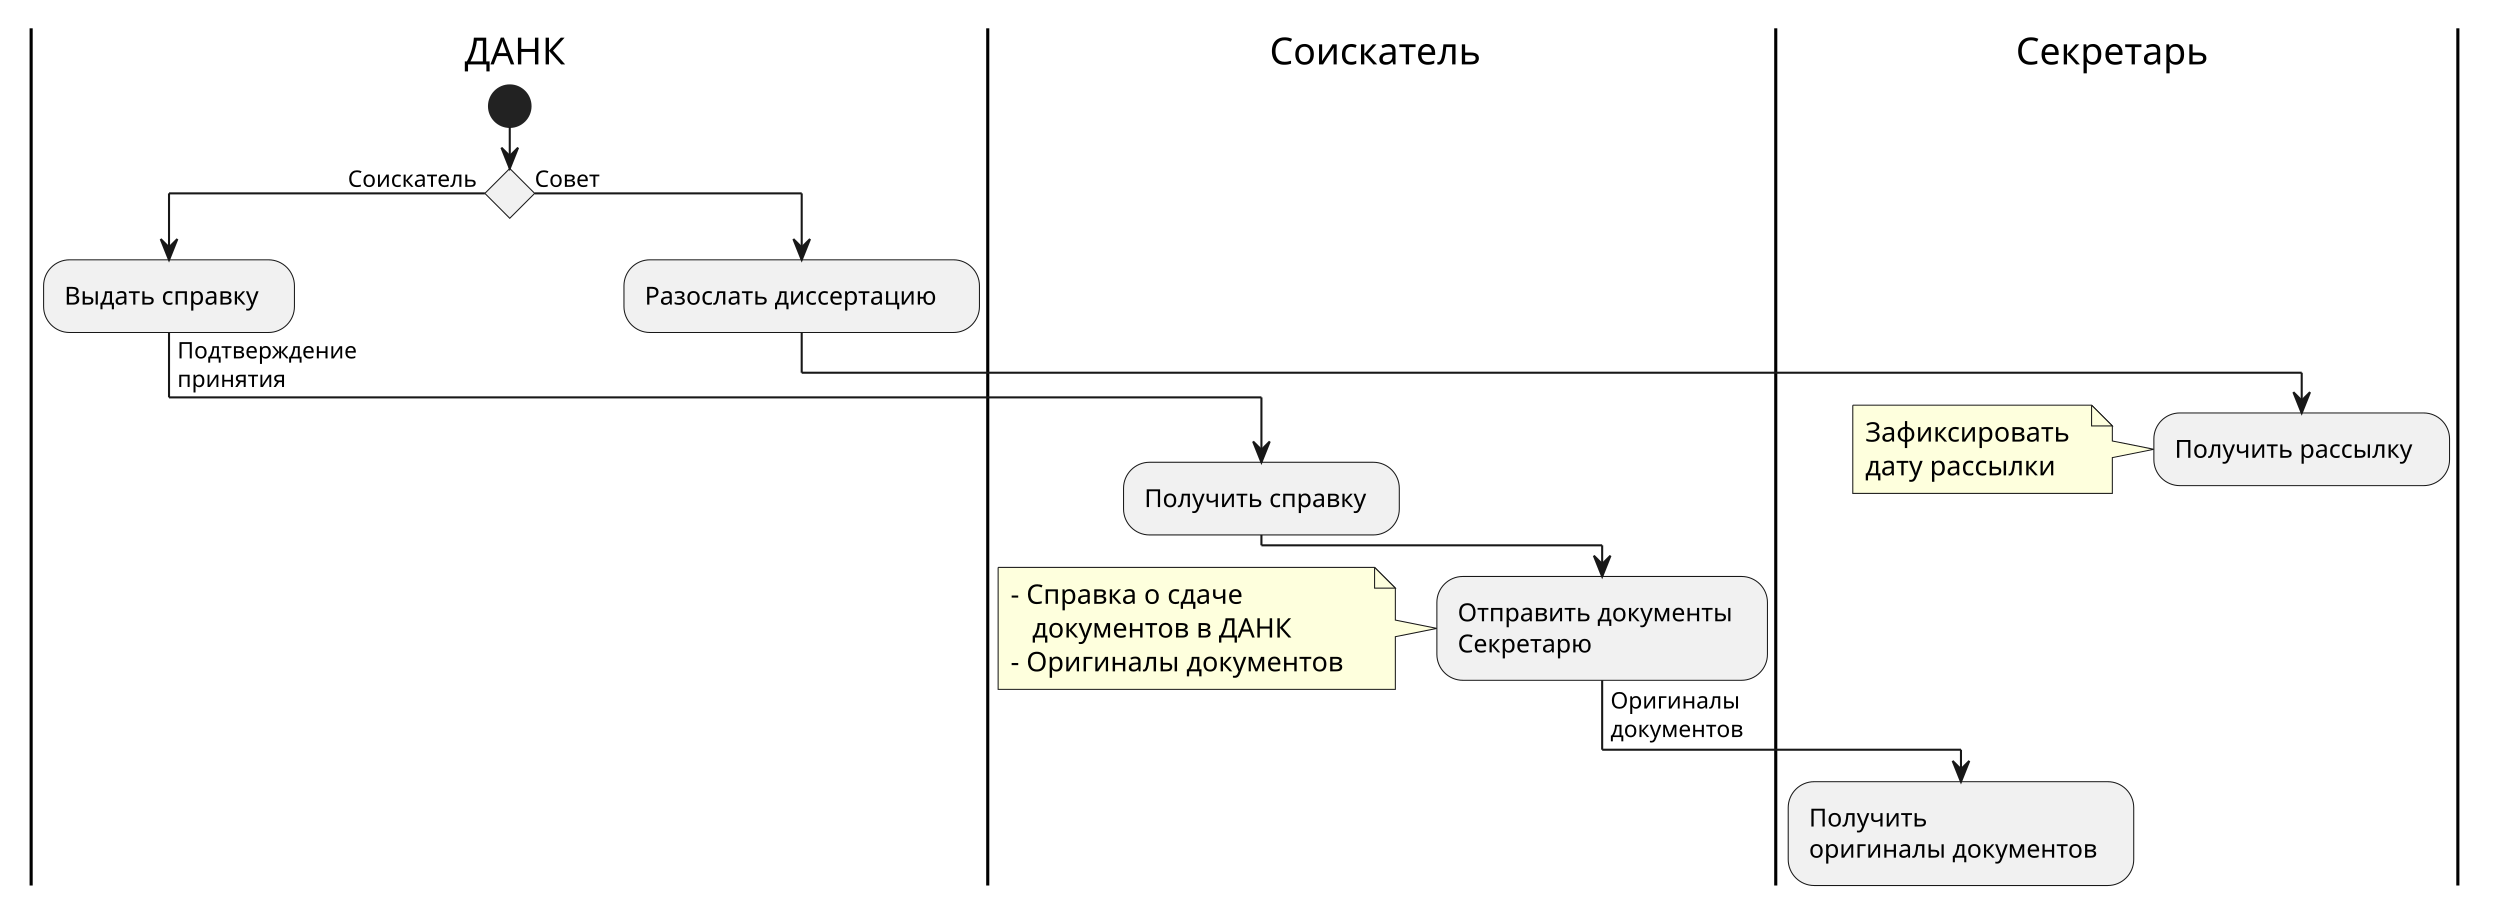
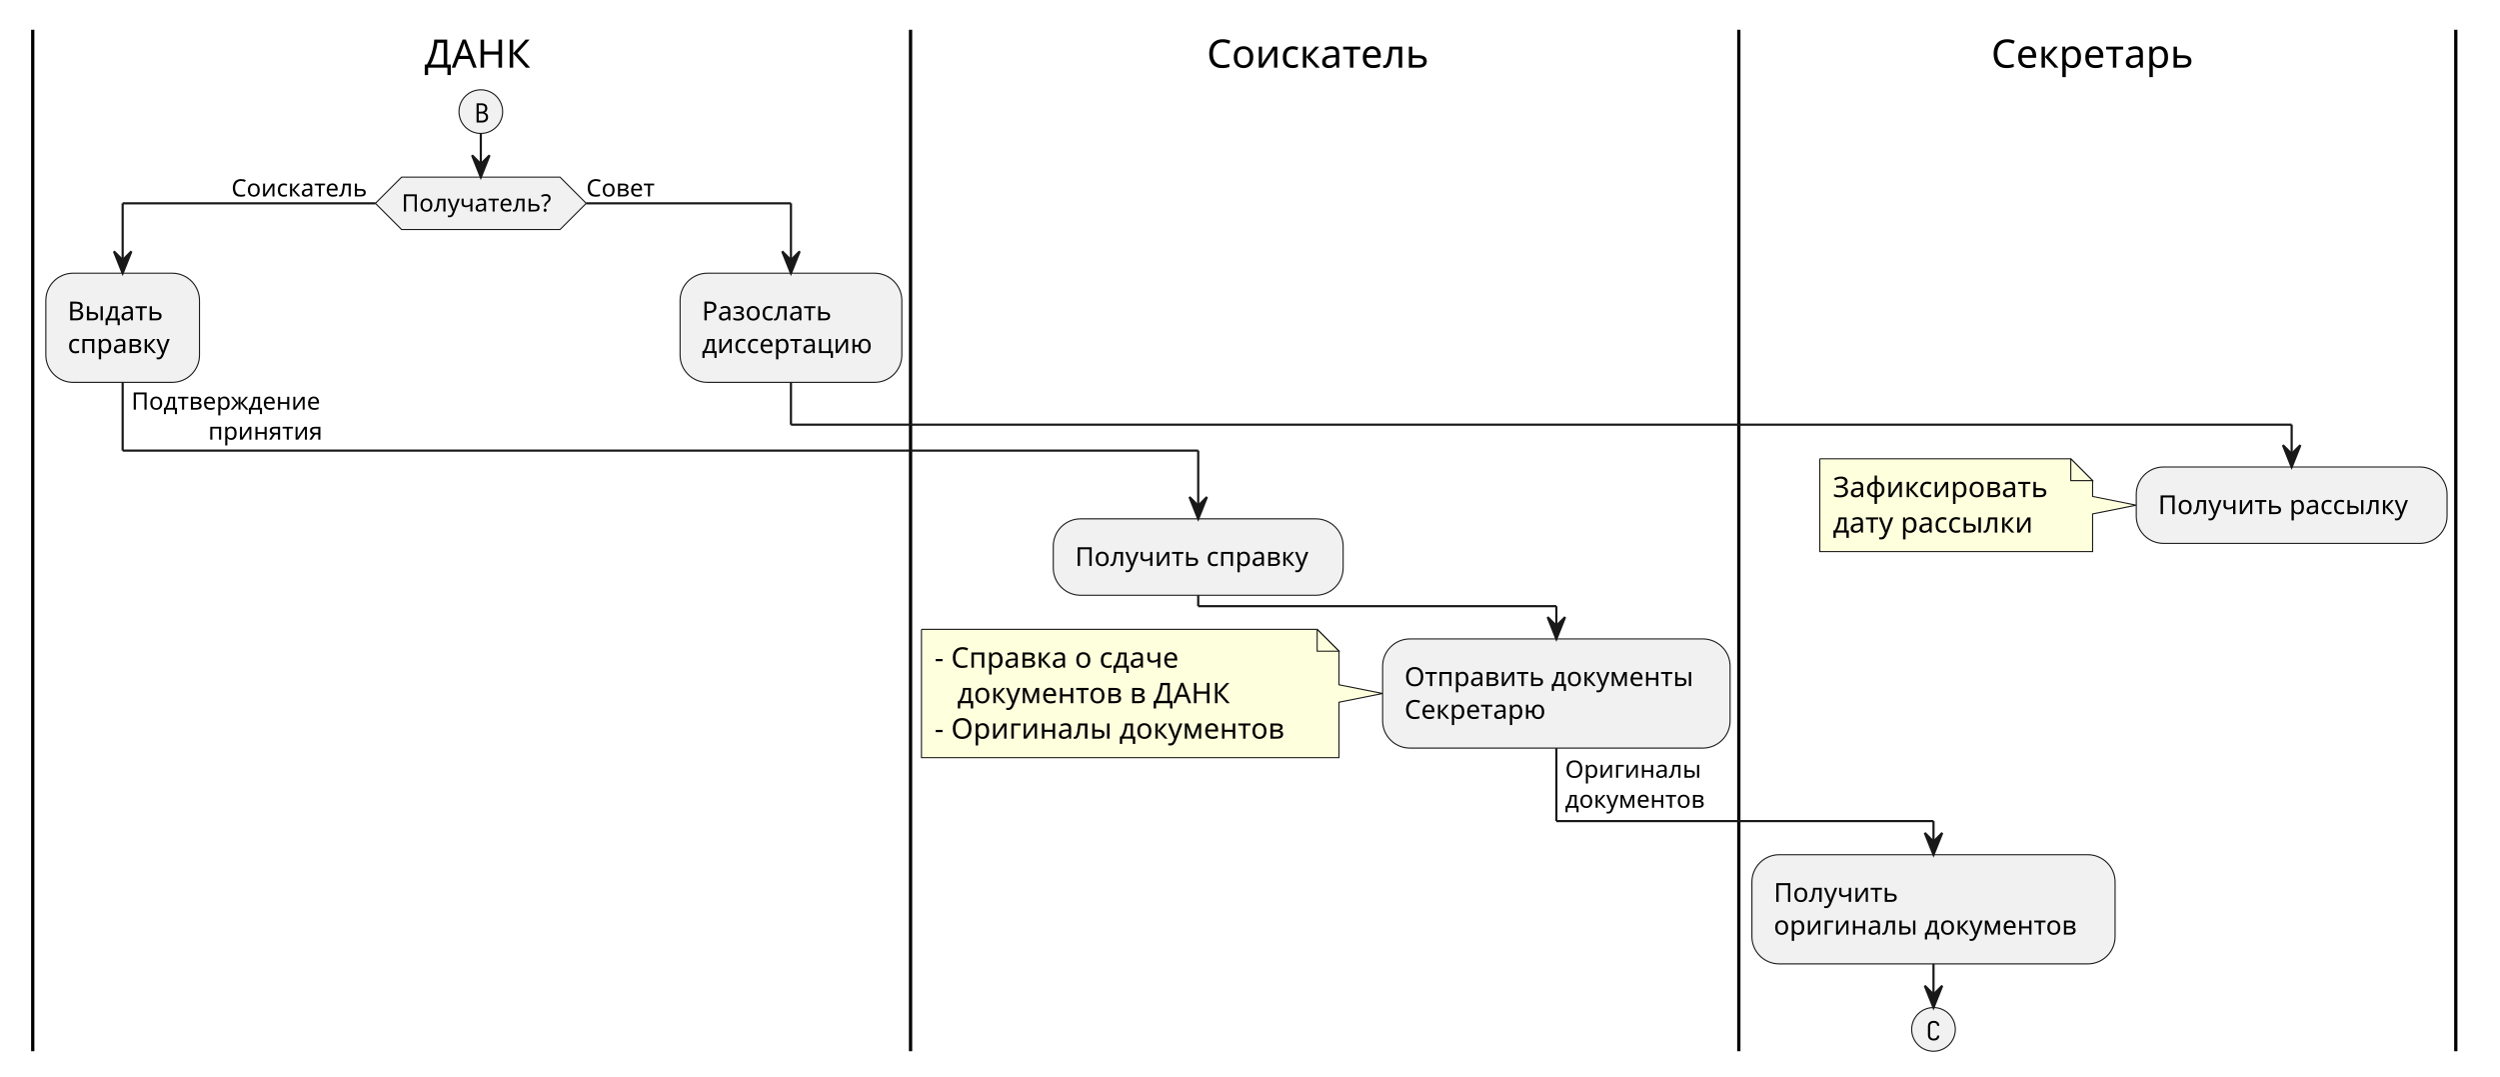
- <svg xmlns="http://www.w3.org/2000/svg" contentStyleType="text/css" height="438px" preserveAspectRatio="none" style="width:1204px;height:438px;background:#FFFFFF;" version="1.1" viewBox="0 0 1204 438" width="1204px" zoomAndPan="magnify">
+ <svg xmlns="http://www.w3.org/2000/svg" contentStyleType="text/css" height="493px" preserveAspectRatio="none" style="width:1145px;height:493px;background:#FFFFFF;" version="1.1" viewBox="0 0 1145 493" width="1145px" zoomAndPan="magnify">
  <defs />
  <g>
-     <rect fill="none" height="22.5" style="stroke:none;stroke-width:1.0;" width="1171.303" x="15" y="13.63" />
-     <ellipse cx="245.5" cy="51.13" fill="#222222" rx="10" ry="10" style="stroke:#222222;stroke-width:1.0;" />
-     <polygon fill="#F1F1F1" points="245.5,81.13,245.5,81.13,257.5,93.13,245.5,105.13,245.5,105.13,233.5,93.13,245.5,81.13" style="stroke:#181818;stroke-width:0.5;" />
-     <text fill="#000000" font-family="sans-serif" font-size="11" lengthAdjust="spacing" textLength="65.999" x="167.501" y="89.995">Соискатель</text>
-     <text fill="#000000" font-family="sans-serif" font-size="11" lengthAdjust="spacing" textLength="33" x="257.5" y="89.995">Совет</text>
-     <rect fill="#F1F1F1" height="35" rx="12.5" ry="12.5" style="stroke:#181818;stroke-width:0.5;" width="120.801" x="21" y="125.13" />
-     <text fill="#000000" font-family="sans-serif" font-size="12" lengthAdjust="spacing" textLength="100.801" x="31" y="146.71">Выдать справку</text>
-     <rect fill="#F1F1F1" height="35" rx="12.5" ry="12.5" style="stroke:#181818;stroke-width:0.5;" width="171.201" x="300.5" y="125.13" />
-     <text fill="#000000" font-family="sans-serif" font-size="12" lengthAdjust="spacing" textLength="151.201" x="310.5" y="146.71">Разослать диссертацию</text>
-     <line style="stroke:#000000;stroke-width:1.5;" x1="15" x2="15" y1="13.63" y2="426.464" />
-     <rect fill="#F1F1F1" height="35" rx="12.5" ry="12.5" style="stroke:#181818;stroke-width:0.5;" width="132.801" x="541.101" y="222.63" />
-     <text fill="#000000" font-family="sans-serif" font-size="12" lengthAdjust="spacing" textLength="112.801" x="551.101" y="244.21">Получить справку</text>
-     <path d="M480.701,273.255 L480.701,332.005 A0,0 0 0 0 480.701,332.005 L672.001,332.005 A0,0 0 0 0 672.001,332.005 L672.001,306.63 L692.001,302.63 L672.001,298.63 L672.001,283.255 L662.001,273.255 L480.701,273.255 A0,0 0 0 0 480.701,273.255 " fill="#FEFFDD" style="stroke:#181818;stroke-width:0.5;" />
-     <path d="M662.001,273.255 L662.001,283.255 L672.001,283.255 L662.001,273.255 " fill="#FEFFDD" style="stroke:#181818;stroke-width:0.5;" />
-     <text fill="#000000" font-family="sans-serif" font-size="13" lengthAdjust="spacing" textLength="123.5" x="486.701" y="290.8">- Справка о сдаче</text>
-     <text fill="#000000" font-family="sans-serif" font-size="13" lengthAdjust="spacing" textLength="130" x="497.101" y="307.05">документов в ДАНК</text>
-     <text fill="#000000" font-family="sans-serif" font-size="13" lengthAdjust="spacing" textLength="170.3" x="486.701" y="323.3">- Оригиналы документов</text>
-     <rect fill="#F1F1F1" height="50" rx="12.5" ry="12.5" style="stroke:#181818;stroke-width:0.5;" width="159.201" x="692.001" y="277.63" />
-     <text fill="#000000" font-family="sans-serif" font-size="12" lengthAdjust="spacing" textLength="139.201" x="702.001" y="299.21">Отправить документы</text>
-     <text fill="#000000" font-family="sans-serif" font-size="12" lengthAdjust="spacing" textLength="67.201" x="702.001" y="314.21">Секретарю</text>
-     <line style="stroke:#000000;stroke-width:1.5;" x1="475.701" x2="475.701" y1="13.63" y2="426.464" />
-     <path d="M892.302,195.13 L892.302,237.63 A0,0 0 0 0 892.302,237.63 L1017.302,237.63 A0,0 0 0 0 1017.302,237.63 L1017.302,220.38 L1037.302,216.38 L1017.302,212.38 L1017.302,205.13 L1007.302,195.13 L892.302,195.13 A0,0 0 0 0 892.302,195.13 " fill="#FEFFDD" style="stroke:#181818;stroke-width:0.5;" />
-     <path d="M1007.302,195.13 L1007.302,205.13 L1017.302,205.13 L1007.302,195.13 " fill="#FEFFDD" style="stroke:#181818;stroke-width:0.5;" />
-     <text fill="#000000" font-family="sans-serif" font-size="13" lengthAdjust="spacing" textLength="104" x="898.302" y="212.675">Зафиксировать</text>
-     <text fill="#000000" font-family="sans-serif" font-size="13" lengthAdjust="spacing" textLength="101.4" x="898.302" y="228.925">дату рассылки</text>
-     <rect fill="#F1F1F1" height="35" rx="12.5" ry="12.5" style="stroke:#181818;stroke-width:0.5;" width="142.401" x="1037.302" y="198.88" />
-     <text fill="#000000" font-family="sans-serif" font-size="12" lengthAdjust="spacing" textLength="122.401" x="1047.302" y="220.46">Получить рассылку</text>
-     <rect fill="#F1F1F1" height="50" rx="12.5" ry="12.5" style="stroke:#181818;stroke-width:0.5;" width="166.401" x="861.202" y="376.464" />
-     <text fill="#000000" font-family="sans-serif" font-size="12" lengthAdjust="spacing" textLength="57.6" x="871.202" y="398.044">Получить</text>
-     <text fill="#000000" font-family="sans-serif" font-size="12" lengthAdjust="spacing" textLength="146.401" x="871.202" y="413.044">оригиналы документов</text>
-     <line style="stroke:#000000;stroke-width:1.5;" x1="855.202" x2="855.202" y1="13.63" y2="426.464" />
-     <line style="stroke:#000000;stroke-width:1.5;" x1="1183.703" x2="1183.703" y1="13.63" y2="426.464" />
-     <line style="stroke:#181818;stroke-width:1.0;" x1="233.5" x2="81.4" y1="93.13" y2="93.13" />
-     <line style="stroke:#181818;stroke-width:1.0;" x1="81.4" x2="81.4" y1="93.13" y2="125.13" />
-     <polygon fill="#181818" points="77.4,115.13,81.4,125.13,85.4,115.13,81.4,119.13" style="stroke:#181818;stroke-width:1.0;" />
-     <line style="stroke:#181818;stroke-width:1.0;" x1="257.5" x2="386.101" y1="93.13" y2="93.13" />
-     <line style="stroke:#181818;stroke-width:1.0;" x1="386.101" x2="386.101" y1="93.13" y2="125.13" />
-     <polygon fill="#181818" points="382.101,115.13,386.101,125.13,390.101,115.13,386.101,119.13" style="stroke:#181818;stroke-width:1.0;" />
-     <line style="stroke:#181818;stroke-width:1.0;" x1="245.5" x2="245.5" y1="61.13" y2="81.13" />
-     <polygon fill="#181818" points="241.5,71.13,245.5,81.13,249.5,71.13,245.5,75.13" style="stroke:#181818;stroke-width:1.0;" />
-     <line style="stroke:#181818;stroke-width:1.0;" x1="81.4" x2="81.4" y1="160.13" y2="191.38" />
-     <line style="stroke:#181818;stroke-width:1.0;" x1="81.4" x2="607.502" y1="191.38" y2="191.38" />
-     <line style="stroke:#181818;stroke-width:1.0;" x1="607.502" x2="607.502" y1="191.38" y2="222.63" />
-     <polygon fill="#181818" points="603.502,212.63,607.502,222.63,611.502,212.63,607.502,216.63" style="stroke:#181818;stroke-width:1.0;" />
-     <text fill="#000000" font-family="sans-serif" font-size="11" lengthAdjust="spacing" textLength="87.999" x="85.4" y="172.62">Подтверждение</text>
-     <text fill="#000000" font-family="sans-serif" font-size="11" lengthAdjust="spacing" textLength="52.8" x="85.4" y="186.37">принятия</text>
-     <line style="stroke:#181818;stroke-width:1.0;" x1="386.101" x2="386.101" y1="160.13" y2="179.505" />
-     <line style="stroke:#181818;stroke-width:1.0;" x1="386.101" x2="1108.503" y1="179.505" y2="179.505" />
-     <line style="stroke:#181818;stroke-width:1.0;" x1="1108.503" x2="1108.503" y1="179.505" y2="198.88" />
-     <polygon fill="#181818" points="1104.503,188.88,1108.503,198.88,1112.503,188.88,1108.503,192.88" style="stroke:#181818;stroke-width:1.0;" />
-     <line style="stroke:#181818;stroke-width:1.0;" x1="607.502" x2="607.502" y1="257.63" y2="262.63" />
-     <line style="stroke:#181818;stroke-width:1.0;" x1="607.502" x2="771.602" y1="262.63" y2="262.63" />
-     <line style="stroke:#181818;stroke-width:1.0;" x1="771.602" x2="771.602" y1="262.63" y2="277.63" />
-     <polygon fill="#181818" points="767.602,267.63,771.602,277.63,775.602,267.63,771.602,271.63" style="stroke:#181818;stroke-width:1.0;" />
-     <line style="stroke:#181818;stroke-width:1.0;" x1="771.602" x2="771.602" y1="327.63" y2="361.067" />
-     <line style="stroke:#181818;stroke-width:1.0;" x1="771.602" x2="944.403" y1="361.067" y2="361.067" />
-     <line style="stroke:#181818;stroke-width:1.0;" x1="944.403" x2="944.403" y1="361.067" y2="376.464" />
-     <polygon fill="#181818" points="940.403,366.464,944.403,376.464,948.403,366.464,944.403,370.464" style="stroke:#181818;stroke-width:1.0;" />
-     <text fill="#000000" font-family="sans-serif" font-size="11" lengthAdjust="spacing" textLength="61.599" x="775.602" y="341.214">Оригиналы</text>
-     <text fill="#000000" font-family="sans-serif" font-size="11" lengthAdjust="spacing" textLength="68.199" x="775.602" y="354.964">документов</text>
-     <text fill="#000000" font-family="sans-serif" font-size="18" lengthAdjust="spacing" textLength="43.2" x="223.751" y="31">ДАНК</text>
-     <text fill="#000000" font-family="sans-serif" font-size="18" lengthAdjust="spacing" textLength="107.999" x="611.452" y="31">Соискатель</text>
-     <text fill="#000000" font-family="sans-serif" font-size="18" lengthAdjust="spacing" textLength="97.199" x="970.853" y="31">Секретарь</text>
+     <rect fill="none" height="22.5" style="stroke:none;stroke-width:1.0;" width="1112.802" x="15" y="13.63" />
+     <ellipse cx="220.3" cy="51.13" fill="#F1F1F1" rx="10" ry="10" style="stroke:#181818;stroke-width:0.5;" />
+     <path d="M220.722,56.13 L218.363,56.13 L218.363,47.317 L220.722,47.317 Q221.05,47.317 221.363,47.364 Q221.691,47.411 221.988,47.552 Q222.285,47.677 222.55,47.88 Q222.816,48.083 222.972,48.38 Q223.144,48.661 223.206,48.989 Q223.269,49.302 223.269,49.645 Q223.269,49.927 223.206,50.224 Q223.16,50.52 223.003,50.786 Q222.847,51.036 222.613,51.224 Q222.378,51.411 222.097,51.536 Q222.441,51.645 222.738,51.849 Q223.035,52.036 223.238,52.317 Q223.456,52.599 223.55,52.958 Q223.644,53.302 223.644,53.645 Q223.644,54.005 223.55,54.364 Q223.472,54.724 223.269,55.036 Q223.066,55.333 222.769,55.552 Q222.472,55.77 222.128,55.911 Q221.8,56.036 221.441,56.083 Q221.081,56.13 220.722,56.13 Z M219.347,51.13 L220.722,51.13 Q220.925,51.13 221.113,51.099 Q221.316,51.052 221.503,50.974 Q221.691,50.88 221.847,50.755 Q222.003,50.614 222.097,50.442 Q222.206,50.255 222.238,50.052 Q222.285,49.849 222.285,49.645 Q222.285,49.442 222.238,49.255 Q222.206,49.052 222.097,48.88 Q222.003,48.692 221.847,48.552 Q221.691,48.411 221.503,48.333 Q221.316,48.255 221.113,48.224 Q220.925,48.192 220.722,48.192 L219.347,48.192 L219.347,51.13 Z M219.347,55.239 L220.722,55.239 Q220.956,55.239 221.191,55.208 Q221.425,55.177 221.644,55.099 Q221.878,55.02 222.066,54.88 Q222.269,54.724 222.394,54.536 Q222.535,54.349 222.581,54.114 Q222.644,53.864 222.644,53.63 Q222.644,53.395 222.581,53.161 Q222.535,52.911 222.394,52.724 Q222.269,52.52 222.066,52.38 Q221.878,52.224 221.644,52.145 Q221.425,52.067 221.191,52.036 Q220.956,52.005 220.722,52.005 L219.347,52.005 L219.347,55.239 Z " fill="#000000" />
+     <polygon fill="#F1F1F1" points="184,81.13,256.6,81.13,268.6,93.13,256.6,105.13,184,105.13,172,93.13,184,81.13" style="stroke:#181818;stroke-width:0.5;" />
+     <text fill="#000000" font-family="sans-serif" font-size="11" lengthAdjust="spacing" textLength="72.599" x="184" y="96.87">Получатель?</text>
+     <text fill="#000000" font-family="sans-serif" font-size="11" lengthAdjust="spacing" textLength="65.999" x="106.001" y="89.995">Соискатель</text>
+     <text fill="#000000" font-family="sans-serif" font-size="11" lengthAdjust="spacing" textLength="33" x="268.6" y="89.995">Совет</text>
+     <rect fill="#F1F1F1" height="50" rx="12.5" ry="12.5" style="stroke:#181818;stroke-width:0.5;" width="70.4" x="21" y="125.13" />
+     <text fill="#000000" font-family="sans-serif" font-size="12" lengthAdjust="spacing" textLength="45.6" x="31" y="146.71">Выдать</text>
+     <text fill="#000000" font-family="sans-serif" font-size="12" lengthAdjust="spacing" textLength="50.4" x="31" y="161.71">справку</text>
+     <rect fill="#F1F1F1" height="50" rx="12.5" ry="12.5" style="stroke:#181818;stroke-width:0.5;" width="101.601" x="311.599" y="125.13" />
+     <text fill="#000000" font-family="sans-serif" font-size="12" lengthAdjust="spacing" textLength="64.8" x="321.599" y="146.71">Разослать</text>
+     <text fill="#000000" font-family="sans-serif" font-size="12" lengthAdjust="spacing" textLength="81.601" x="321.599" y="161.71">диссертацию</text>
+     <line style="stroke:#000000;stroke-width:1.5;" x1="15" x2="15" y1="13.63" y2="481.464" />
+     <rect fill="#F1F1F1" height="35" rx="12.5" ry="12.5" style="stroke:#181818;stroke-width:0.5;" width="132.801" x="482.601" y="237.63" />
+     <text fill="#000000" font-family="sans-serif" font-size="12" lengthAdjust="spacing" textLength="112.801" x="492.601" y="259.21">Получить справку</text>
+     <path d="M422.2,288.255 L422.2,347.005 A0,0 0 0 0 422.2,347.005 L613.5,347.005 A0,0 0 0 0 613.5,347.005 L613.5,321.63 L633.5,317.63 L613.5,313.63 L613.5,298.255 L603.5,288.255 L422.2,288.255 A0,0 0 0 0 422.2,288.255 " fill="#FEFFDD" style="stroke:#181818;stroke-width:0.5;" />
+     <path d="M603.5,288.255 L603.5,298.255 L613.5,298.255 L603.5,288.255 " fill="#FEFFDD" style="stroke:#181818;stroke-width:0.5;" />
+     <text fill="#000000" font-family="sans-serif" font-size="13" lengthAdjust="spacing" textLength="123.5" x="428.2" y="305.8">- Справка о сдаче</text>
+     <text fill="#000000" font-family="sans-serif" font-size="13" lengthAdjust="spacing" textLength="130" x="438.6" y="322.05">документов в ДАНК</text>
+     <text fill="#000000" font-family="sans-serif" font-size="13" lengthAdjust="spacing" textLength="170.3" x="428.2" y="338.3">- Оригиналы документов</text>
+     <rect fill="#F1F1F1" height="50" rx="12.5" ry="12.5" style="stroke:#181818;stroke-width:0.5;" width="159.201" x="633.5" y="292.63" />
+     <text fill="#000000" font-family="sans-serif" font-size="12" lengthAdjust="spacing" textLength="139.201" x="643.5" y="314.21">Отправить документы</text>
+     <text fill="#000000" font-family="sans-serif" font-size="12" lengthAdjust="spacing" textLength="67.201" x="643.5" y="329.21">Секретарю</text>
+     <line style="stroke:#000000;stroke-width:1.5;" x1="417.2" x2="417.2" y1="13.63" y2="481.464" />
+     <path d="M833.801,210.13 L833.801,252.63 A0,0 0 0 0 833.801,252.63 L958.801,252.63 A0,0 0 0 0 958.801,252.63 L958.801,235.38 L978.801,231.38 L958.801,227.38 L958.801,220.13 L948.801,210.13 L833.801,210.13 A0,0 0 0 0 833.801,210.13 " fill="#FEFFDD" style="stroke:#181818;stroke-width:0.5;" />
+     <path d="M948.801,210.13 L948.801,220.13 L958.801,220.13 L948.801,210.13 " fill="#FEFFDD" style="stroke:#181818;stroke-width:0.5;" />
+     <text fill="#000000" font-family="sans-serif" font-size="13" lengthAdjust="spacing" textLength="104" x="839.801" y="227.675">Зафиксировать</text>
+     <text fill="#000000" font-family="sans-serif" font-size="13" lengthAdjust="spacing" textLength="101.4" x="839.801" y="243.925">дату рассылки</text>
+     <rect fill="#F1F1F1" height="35" rx="12.5" ry="12.5" style="stroke:#181818;stroke-width:0.5;" width="142.401" x="978.801" y="213.88" />
+     <text fill="#000000" font-family="sans-serif" font-size="12" lengthAdjust="spacing" textLength="122.401" x="988.801" y="235.46">Получить рассылку</text>
+     <rect fill="#F1F1F1" height="50" rx="12.5" ry="12.5" style="stroke:#181818;stroke-width:0.5;" width="166.401" x="802.701" y="391.464" />
+     <text fill="#000000" font-family="sans-serif" font-size="12" lengthAdjust="spacing" textLength="57.6" x="812.701" y="413.044">Получить</text>
+     <text fill="#000000" font-family="sans-serif" font-size="12" lengthAdjust="spacing" textLength="146.401" x="812.701" y="428.044">оригиналы документов</text>
+     <ellipse cx="885.902" cy="471.464" fill="#F1F1F1" rx="10" ry="10" style="stroke:#181818;stroke-width:0.5;" />
+     <path d="M885.964,476.558 Q885.621,476.558 885.277,476.495 Q884.933,476.433 884.621,476.292 Q884.308,476.136 884.058,475.901 Q883.808,475.651 883.636,475.355 Q883.48,475.042 883.418,474.698 Q883.355,474.355 883.355,474.011 L883.355,470.105 Q883.355,469.761 883.418,469.417 Q883.48,469.073 883.636,468.776 Q883.808,468.464 884.058,468.214 Q884.308,467.964 884.621,467.823 Q884.933,467.667 885.277,467.605 Q885.621,467.542 885.964,467.542 Q886.293,467.542 886.605,467.589 Q886.933,467.636 887.23,467.761 Q887.527,467.87 887.777,468.073 Q888.043,468.261 888.214,468.542 Q888.386,468.808 888.48,469.12 Q888.574,469.433 888.574,469.761 L888.574,469.808 L887.574,469.808 L887.574,469.761 Q887.574,469.48 887.449,469.214 Q887.324,468.933 887.089,468.761 Q886.855,468.573 886.558,468.511 Q886.261,468.433 885.964,468.433 Q885.746,468.433 885.527,468.48 Q885.308,468.511 885.105,468.62 Q884.918,468.73 884.761,468.886 Q884.605,469.042 884.511,469.245 Q884.433,469.448 884.386,469.667 Q884.355,469.87 884.355,470.105 L884.355,474.011 Q884.355,474.23 884.386,474.448 Q884.433,474.667 884.511,474.87 Q884.605,475.058 884.761,475.23 Q884.918,475.386 885.105,475.495 Q885.308,475.605 885.527,475.636 Q885.746,475.667 885.964,475.667 Q886.261,475.667 886.558,475.605 Q886.855,475.542 887.089,475.37 Q887.324,475.183 887.449,474.901 Q887.574,474.62 887.574,474.339 L887.574,474.308 L888.574,474.308 L888.574,474.355 Q888.574,474.683 888.48,474.995 Q888.386,475.308 888.214,475.573 Q888.043,475.839 887.777,476.042 Q887.527,476.23 887.23,476.355 Q886.933,476.48 886.605,476.511 Q886.293,476.558 885.964,476.558 Z " fill="#000000" />
+     <line style="stroke:#000000;stroke-width:1.5;" x1="796.701" x2="796.701" y1="13.63" y2="481.464" />
+     <line style="stroke:#000000;stroke-width:1.5;" x1="1125.202" x2="1125.202" y1="13.63" y2="481.464" />
+     <line style="stroke:#181818;stroke-width:1.0;" x1="172" x2="56.2" y1="93.13" y2="93.13" />
+     <line style="stroke:#181818;stroke-width:1.0;" x1="56.2" x2="56.2" y1="93.13" y2="125.13" />
+     <polygon fill="#181818" points="52.2,115.13,56.2,125.13,60.2,115.13,56.2,119.13" style="stroke:#181818;stroke-width:1.0;" />
+     <line style="stroke:#181818;stroke-width:1.0;" x1="268.6" x2="362.4" y1="93.13" y2="93.13" />
+     <line style="stroke:#181818;stroke-width:1.0;" x1="362.4" x2="362.4" y1="93.13" y2="125.13" />
+     <polygon fill="#181818" points="358.4,115.13,362.4,125.13,366.4,115.13,362.4,119.13" style="stroke:#181818;stroke-width:1.0;" />
+     <line style="stroke:#181818;stroke-width:1.0;" x1="220.3" x2="220.3" y1="61.13" y2="81.13" />
+     <polygon fill="#181818" points="216.3,71.13,220.3,81.13,224.3,71.13,220.3,75.13" style="stroke:#181818;stroke-width:1.0;" />
+     <line style="stroke:#181818;stroke-width:1.0;" x1="885.902" x2="885.902" y1="441.464" y2="461.464" />
+     <polygon fill="#181818" points="881.902,451.464,885.902,461.464,889.902,451.464,885.902,455.464" style="stroke:#181818;stroke-width:1.0;" />
+     <line style="stroke:#181818;stroke-width:1.0;" x1="56.2" x2="56.2" y1="175.13" y2="206.38" />
+     <line style="stroke:#181818;stroke-width:1.0;" x1="56.2" x2="549.001" y1="206.38" y2="206.38" />
+     <line style="stroke:#181818;stroke-width:1.0;" x1="549.001" x2="549.001" y1="206.38" y2="237.63" />
+     <polygon fill="#181818" points="545.001,227.63,549.001,237.63,553.001,227.63,549.001,231.63" style="stroke:#181818;stroke-width:1.0;" />
+     <text fill="#000000" font-family="sans-serif" font-size="11" lengthAdjust="spacing" textLength="87.999" x="60.2" y="187.62">Подтверждение</text>
+     <text fill="#000000" font-family="sans-serif" font-size="11" lengthAdjust="spacing" textLength="52.8" x="95.4" y="201.37">принятия</text>
+     <line style="stroke:#181818;stroke-width:1.0;" x1="362.4" x2="362.4" y1="175.13" y2="194.505" />
+     <line style="stroke:#181818;stroke-width:1.0;" x1="362.4" x2="1050.002" y1="194.505" y2="194.505" />
+     <line style="stroke:#181818;stroke-width:1.0;" x1="1050.002" x2="1050.002" y1="194.505" y2="213.88" />
+     <polygon fill="#181818" points="1046.002,203.88,1050.002,213.88,1054.002,203.88,1050.002,207.88" style="stroke:#181818;stroke-width:1.0;" />
+     <line style="stroke:#181818;stroke-width:1.0;" x1="549.001" x2="549.001" y1="272.63" y2="277.63" />
+     <line style="stroke:#181818;stroke-width:1.0;" x1="549.001" x2="713.101" y1="277.63" y2="277.63" />
+     <line style="stroke:#181818;stroke-width:1.0;" x1="713.101" x2="713.101" y1="277.63" y2="292.63" />
+     <polygon fill="#181818" points="709.101,282.63,713.101,292.63,717.101,282.63,713.101,286.63" style="stroke:#181818;stroke-width:1.0;" />
+     <line style="stroke:#181818;stroke-width:1.0;" x1="713.101" x2="713.101" y1="342.63" y2="376.067" />
+     <line style="stroke:#181818;stroke-width:1.0;" x1="713.101" x2="885.902" y1="376.067" y2="376.067" />
+     <line style="stroke:#181818;stroke-width:1.0;" x1="885.902" x2="885.902" y1="376.067" y2="391.464" />
+     <polygon fill="#181818" points="881.902,381.464,885.902,391.464,889.902,381.464,885.902,385.464" style="stroke:#181818;stroke-width:1.0;" />
+     <text fill="#000000" font-family="sans-serif" font-size="11" lengthAdjust="spacing" textLength="61.599" x="717.101" y="356.214">Оригиналы</text>
+     <text fill="#000000" font-family="sans-serif" font-size="11" lengthAdjust="spacing" textLength="68.199" x="717.101" y="369.964">документов</text>
+     <text fill="#000000" font-family="sans-serif" font-size="18" lengthAdjust="spacing" textLength="43.2" x="194.5" y="31">ДАНК</text>
+     <text fill="#000000" font-family="sans-serif" font-size="18" lengthAdjust="spacing" textLength="107.999" x="552.951" y="31">Соискатель</text>
+     <text fill="#000000" font-family="sans-serif" font-size="18" lengthAdjust="spacing" textLength="97.199" x="912.352" y="31">Секретарь</text>
  </g>
</svg>
